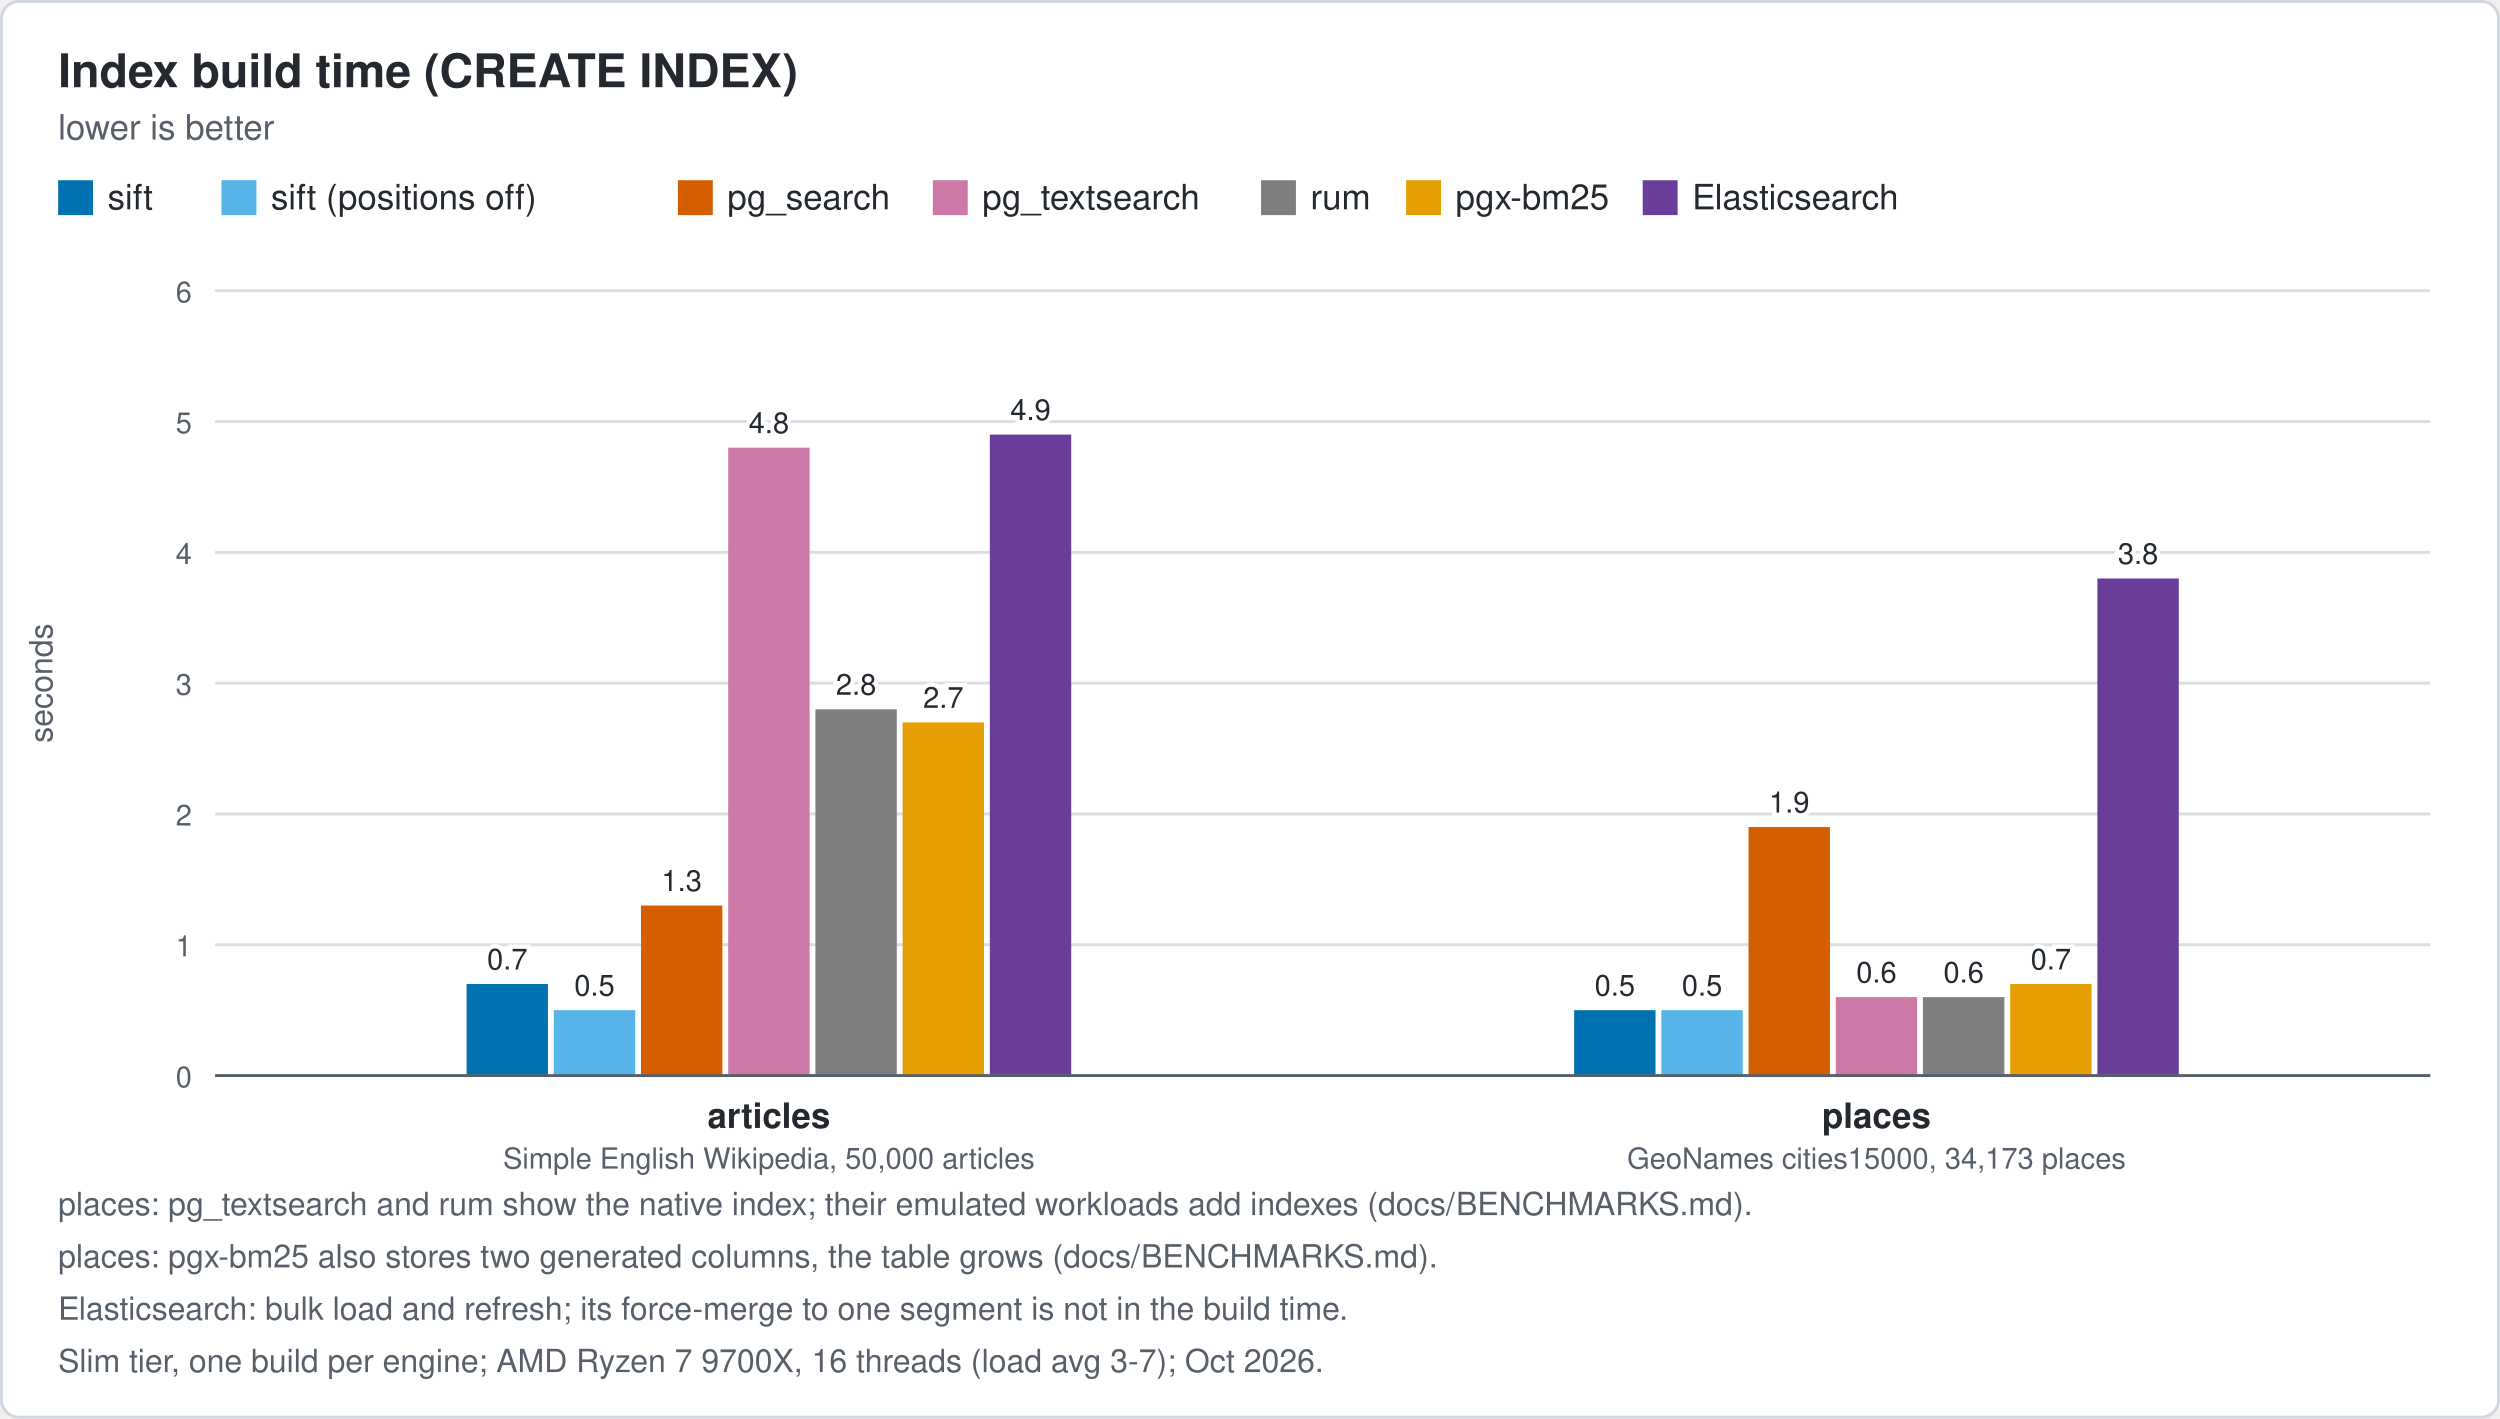
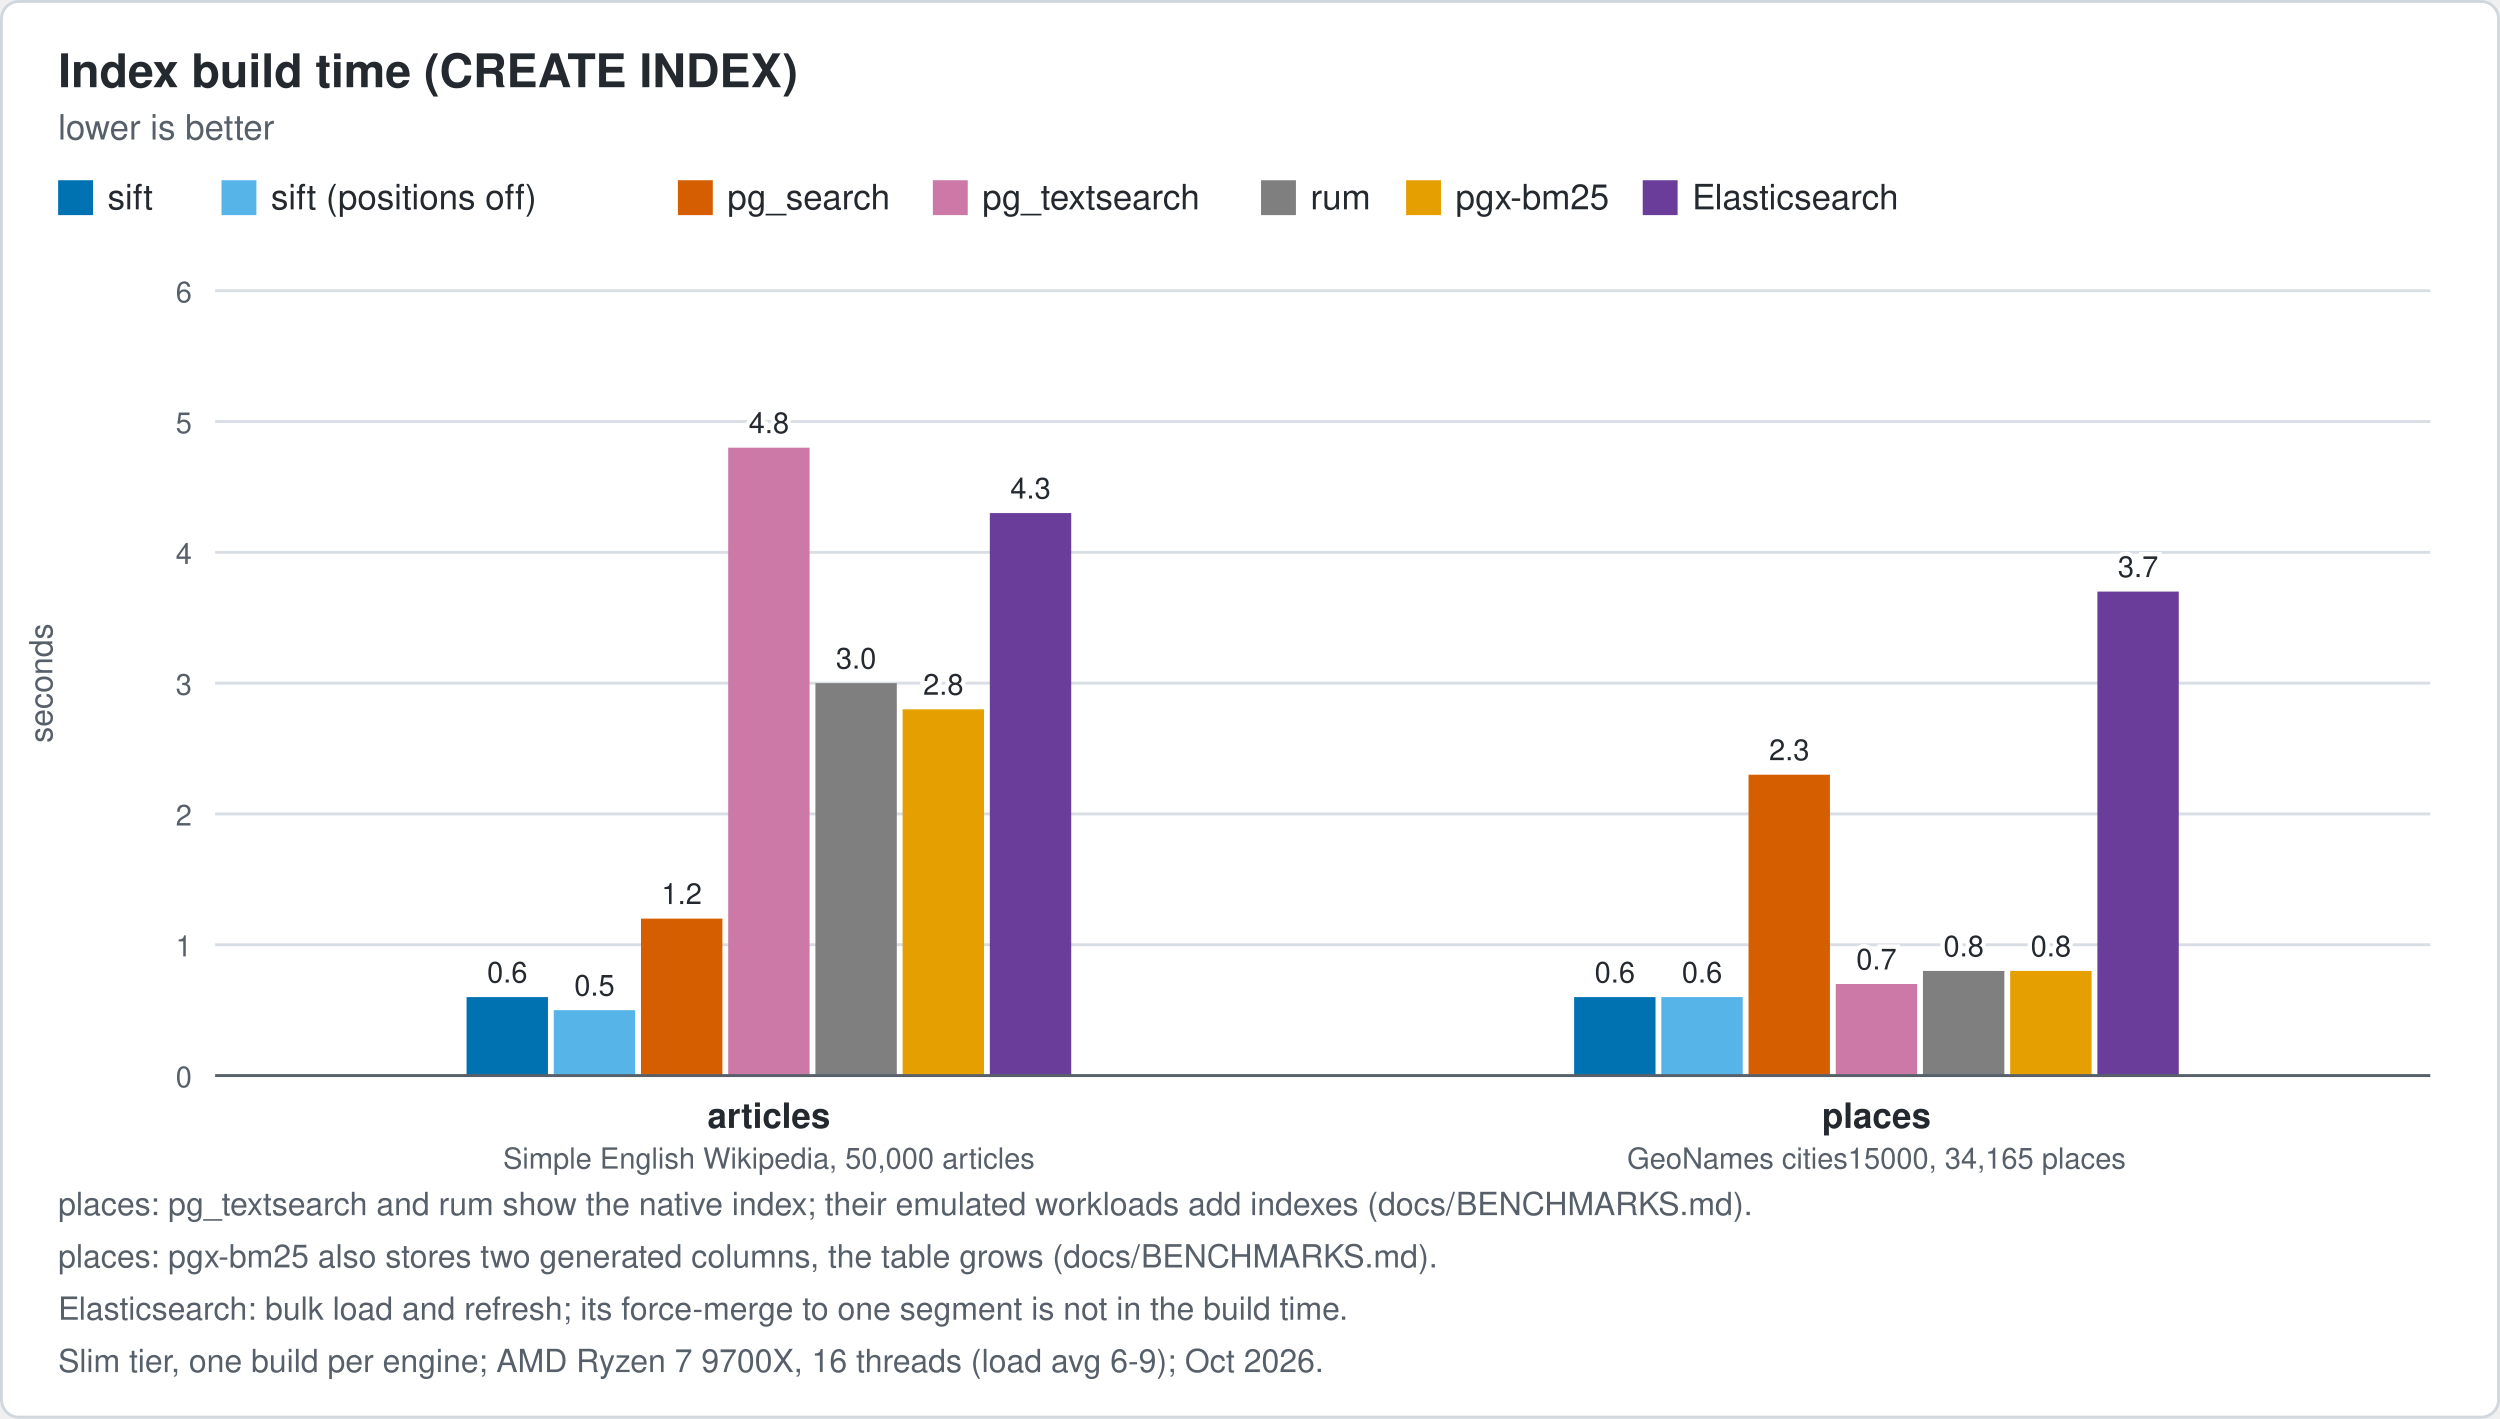
<svg xmlns="http://www.w3.org/2000/svg" width="860" height="488" viewBox="0 0 860 488" role="img" aria-labelledby="t d" font-family="Helvetica, Arial, sans-serif">
  <rect x="0.5" y="0.5" width="859" height="487" rx="6" fill="#ffffff" stroke="#d0d7de" />
  <text x="20" y="30" font-size="16" text-anchor="start" fill="#24292f" font-weight="bold">Index build time (CREATE INDEX)</text>
  <text x="20" y="48" font-size="12" text-anchor="start" fill="#57606a">lower is better</text>
  <rect x="20" y="62" width="12" height="12" fill="#0072B2" />
  <text x="37" y="72" font-size="12" text-anchor="start" fill="#24292f">sift</text>
  <rect x="76.2" y="62" width="12" height="12" fill="#56B4E9" />
  <text x="93.2" y="72" font-size="12" text-anchor="start" fill="#24292f">sift (positions off)</text>
  <rect x="233.2" y="62" width="12" height="12" fill="#D55E00" />
  <text x="250.2" y="72" font-size="12" text-anchor="start" fill="#24292f">pg_search</text>
  <rect x="320.9" y="62" width="12" height="12" fill="#CC79A7" />
  <text x="337.9" y="72" font-size="12" text-anchor="start" fill="#24292f">pg_textsearch</text>
  <rect x="433.8" y="62" width="12" height="12" fill="#7f7f7f" />
  <text x="450.8" y="72" font-size="12" text-anchor="start" fill="#24292f">rum</text>
  <rect x="483.7" y="62" width="12" height="12" fill="#E69F00" />
  <text x="500.7" y="72" font-size="12" text-anchor="start" fill="#24292f">pgx-bm25</text>
  <rect x="565.1" y="62" width="12" height="12" fill="#6A3D9A" />
  <text x="582.1" y="72" font-size="12" text-anchor="start" fill="#24292f">Elasticsearch</text>
  <line x1="74" y1="370" x2="836" y2="370" stroke="#d8dee4" stroke-width="1" />
  <text x="66" y="374" font-size="10" text-anchor="end" fill="#57606a">0</text>
  <line x1="74" y1="325" x2="836" y2="325" stroke="#d8dee4" stroke-width="1" />
  <text x="66" y="329" font-size="10" text-anchor="end" fill="#57606a">1</text>
  <line x1="74" y1="280" x2="836" y2="280" stroke="#d8dee4" stroke-width="1" />
  <text x="66" y="284" font-size="10" text-anchor="end" fill="#57606a">2</text>
  <line x1="74" y1="235" x2="836" y2="235" stroke="#d8dee4" stroke-width="1" />
  <text x="66" y="239" font-size="10" text-anchor="end" fill="#57606a">3</text>
  <line x1="74" y1="190" x2="836" y2="190" stroke="#d8dee4" stroke-width="1" />
  <text x="66" y="194" font-size="10" text-anchor="end" fill="#57606a">4</text>
  <line x1="74" y1="145" x2="836" y2="145" stroke="#d8dee4" stroke-width="1" />
  <text x="66" y="149" font-size="10" text-anchor="end" fill="#57606a">5</text>
  <line x1="74" y1="100" x2="836" y2="100" stroke="#d8dee4" stroke-width="1" />
  <text x="66" y="104" font-size="10" text-anchor="end" fill="#57606a">6</text>
  <text transform="translate(18 235) rotate(-90)" font-size="11" text-anchor="middle" fill="#57606a">seconds</text>
-   <rect x="160.5" y="338.5" width="28" height="31.5" fill="#0072B2" />
-   <text x="174.5" y="333.5" font-size="10" text-anchor="middle" fill="#24292f" stroke="#ffffff" stroke-width="3" paint-order="stroke">0.7</text>
+   <rect x="160.5" y="343" width="28" height="27" fill="#0072B2" />
+   <text x="174.5" y="338" font-size="10" text-anchor="middle" fill="#24292f" stroke="#ffffff" stroke-width="3" paint-order="stroke">0.6</text>
  <rect x="190.5" y="347.5" width="28" height="22.5" fill="#56B4E9" />
  <text x="204.5" y="342.5" font-size="10" text-anchor="middle" fill="#24292f" stroke="#ffffff" stroke-width="3" paint-order="stroke">0.5</text>
-   <rect x="220.5" y="311.5" width="28" height="58.5" fill="#D55E00" />
-   <text x="234.5" y="306.5" font-size="10" text-anchor="middle" fill="#24292f" stroke="#ffffff" stroke-width="3" paint-order="stroke">1.3</text>
+   <rect x="220.5" y="316" width="28" height="54" fill="#D55E00" />
+   <text x="234.5" y="311" font-size="10" text-anchor="middle" fill="#24292f" stroke="#ffffff" stroke-width="3" paint-order="stroke">1.2</text>
  <rect x="250.5" y="154" width="28" height="216" fill="#CC79A7" />
  <text x="264.5" y="149" font-size="10" text-anchor="middle" fill="#24292f" stroke="#ffffff" stroke-width="3" paint-order="stroke">4.8</text>
-   <rect x="280.5" y="244" width="28" height="126" fill="#7f7f7f" />
-   <text x="294.5" y="239" font-size="10" text-anchor="middle" fill="#24292f" stroke="#ffffff" stroke-width="3" paint-order="stroke">2.8</text>
-   <rect x="310.5" y="248.5" width="28" height="121.5" fill="#E69F00" />
-   <text x="324.5" y="243.5" font-size="10" text-anchor="middle" fill="#24292f" stroke="#ffffff" stroke-width="3" paint-order="stroke">2.7</text>
-   <rect x="340.5" y="149.5" width="28" height="220.5" fill="#6A3D9A" />
-   <text x="354.5" y="144.5" font-size="10" text-anchor="middle" fill="#24292f" stroke="#ffffff" stroke-width="3" paint-order="stroke">4.9</text>
+   <rect x="280.5" y="235" width="28" height="135" fill="#7f7f7f" />
+   <text x="294.5" y="230" font-size="10" text-anchor="middle" fill="#24292f" stroke="#ffffff" stroke-width="3" paint-order="stroke">3.0</text>
+   <rect x="310.5" y="244" width="28" height="126" fill="#E69F00" />
+   <text x="324.5" y="239" font-size="10" text-anchor="middle" fill="#24292f" stroke="#ffffff" stroke-width="3" paint-order="stroke">2.8</text>
+   <rect x="340.5" y="176.5" width="28" height="193.5" fill="#6A3D9A" />
+   <text x="354.5" y="171.5" font-size="10" text-anchor="middle" fill="#24292f" stroke="#ffffff" stroke-width="3" paint-order="stroke">4.3</text>
  <text x="264.5" y="388" font-size="12" text-anchor="middle" fill="#24292f" font-weight="bold">articles</text>
  <text x="264.5" y="402" font-size="10" text-anchor="middle" fill="#57606a">Simple English Wikipedia, 50,000 articles</text>
-   <rect x="541.5" y="347.5" width="28" height="22.5" fill="#0072B2" />
-   <text x="555.5" y="342.5" font-size="10" text-anchor="middle" fill="#24292f" stroke="#ffffff" stroke-width="3" paint-order="stroke">0.5</text>
-   <rect x="571.5" y="347.5" width="28" height="22.5" fill="#56B4E9" />
-   <text x="585.5" y="342.5" font-size="10" text-anchor="middle" fill="#24292f" stroke="#ffffff" stroke-width="3" paint-order="stroke">0.5</text>
-   <rect x="601.5" y="284.5" width="28" height="85.5" fill="#D55E00" />
-   <text x="615.5" y="279.5" font-size="10" text-anchor="middle" fill="#24292f" stroke="#ffffff" stroke-width="3" paint-order="stroke">1.9</text>
-   <rect x="631.5" y="343" width="28" height="27" fill="#CC79A7" />
-   <text x="645.5" y="338" font-size="10" text-anchor="middle" fill="#24292f" stroke="#ffffff" stroke-width="3" paint-order="stroke">0.6</text>
-   <rect x="661.5" y="343" width="28" height="27" fill="#7f7f7f" />
-   <text x="675.5" y="338" font-size="10" text-anchor="middle" fill="#24292f" stroke="#ffffff" stroke-width="3" paint-order="stroke">0.6</text>
-   <rect x="691.5" y="338.5" width="28" height="31.5" fill="#E69F00" />
-   <text x="705.5" y="333.5" font-size="10" text-anchor="middle" fill="#24292f" stroke="#ffffff" stroke-width="3" paint-order="stroke">0.7</text>
-   <rect x="721.5" y="199" width="28" height="171" fill="#6A3D9A" />
-   <text x="735.5" y="194" font-size="10" text-anchor="middle" fill="#24292f" stroke="#ffffff" stroke-width="3" paint-order="stroke">3.8</text>
+   <rect x="541.5" y="343" width="28" height="27" fill="#0072B2" />
+   <text x="555.5" y="338" font-size="10" text-anchor="middle" fill="#24292f" stroke="#ffffff" stroke-width="3" paint-order="stroke">0.6</text>
+   <rect x="571.5" y="343" width="28" height="27" fill="#56B4E9" />
+   <text x="585.5" y="338" font-size="10" text-anchor="middle" fill="#24292f" stroke="#ffffff" stroke-width="3" paint-order="stroke">0.6</text>
+   <rect x="601.5" y="266.5" width="28" height="103.5" fill="#D55E00" />
+   <text x="615.5" y="261.5" font-size="10" text-anchor="middle" fill="#24292f" stroke="#ffffff" stroke-width="3" paint-order="stroke">2.3</text>
+   <rect x="631.5" y="338.5" width="28" height="31.5" fill="#CC79A7" />
+   <text x="645.5" y="333.5" font-size="10" text-anchor="middle" fill="#24292f" stroke="#ffffff" stroke-width="3" paint-order="stroke">0.7</text>
+   <rect x="661.5" y="334" width="28" height="36" fill="#7f7f7f" />
+   <text x="675.5" y="329" font-size="10" text-anchor="middle" fill="#24292f" stroke="#ffffff" stroke-width="3" paint-order="stroke">0.8</text>
+   <rect x="691.5" y="334" width="28" height="36" fill="#E69F00" />
+   <text x="705.5" y="329" font-size="10" text-anchor="middle" fill="#24292f" stroke="#ffffff" stroke-width="3" paint-order="stroke">0.8</text>
+   <rect x="721.5" y="203.5" width="28" height="166.5" fill="#6A3D9A" />
+   <text x="735.5" y="198.5" font-size="10" text-anchor="middle" fill="#24292f" stroke="#ffffff" stroke-width="3" paint-order="stroke">3.7</text>
  <text x="645.5" y="388" font-size="12" text-anchor="middle" fill="#24292f" font-weight="bold">places</text>
-   <text x="645.5" y="402" font-size="10" text-anchor="middle" fill="#57606a">GeoNames cities15000, 34,173 places</text>
+   <text x="645.5" y="402" font-size="10" text-anchor="middle" fill="#57606a">GeoNames cities15000, 34,165 places</text>
  <line x1="74" y1="370" x2="836" y2="370" stroke="#57606a" stroke-width="1" />
  <text x="20" y="454" font-size="11" text-anchor="start" fill="#57606a">Elasticsearch: bulk load and refresh; its force-merge to one segment is not in the build time.</text>
  <text x="20" y="436" font-size="11" text-anchor="start" fill="#57606a">places: pgx-bm25 also stores two generated columns, the table grows (docs/BENCHMARKS.md).</text>
  <text x="20" y="418" font-size="11" text-anchor="start" fill="#57606a">places: pg_textsearch and rum show the native index; their emulated workloads add indexes (docs/BENCHMARKS.md).</text>
-   <text x="20" y="472" font-size="11" text-anchor="start" fill="#57606a">Slim tier, one build per engine; AMD Ryzen 7 9700X, 16 threads (load avg 3-7); Oct 2026.</text>
+   <text x="20" y="472" font-size="11" text-anchor="start" fill="#57606a">Slim tier, one build per engine; AMD Ryzen 7 9700X, 16 threads (load avg 6-9); Oct 2026.</text>
</svg>
